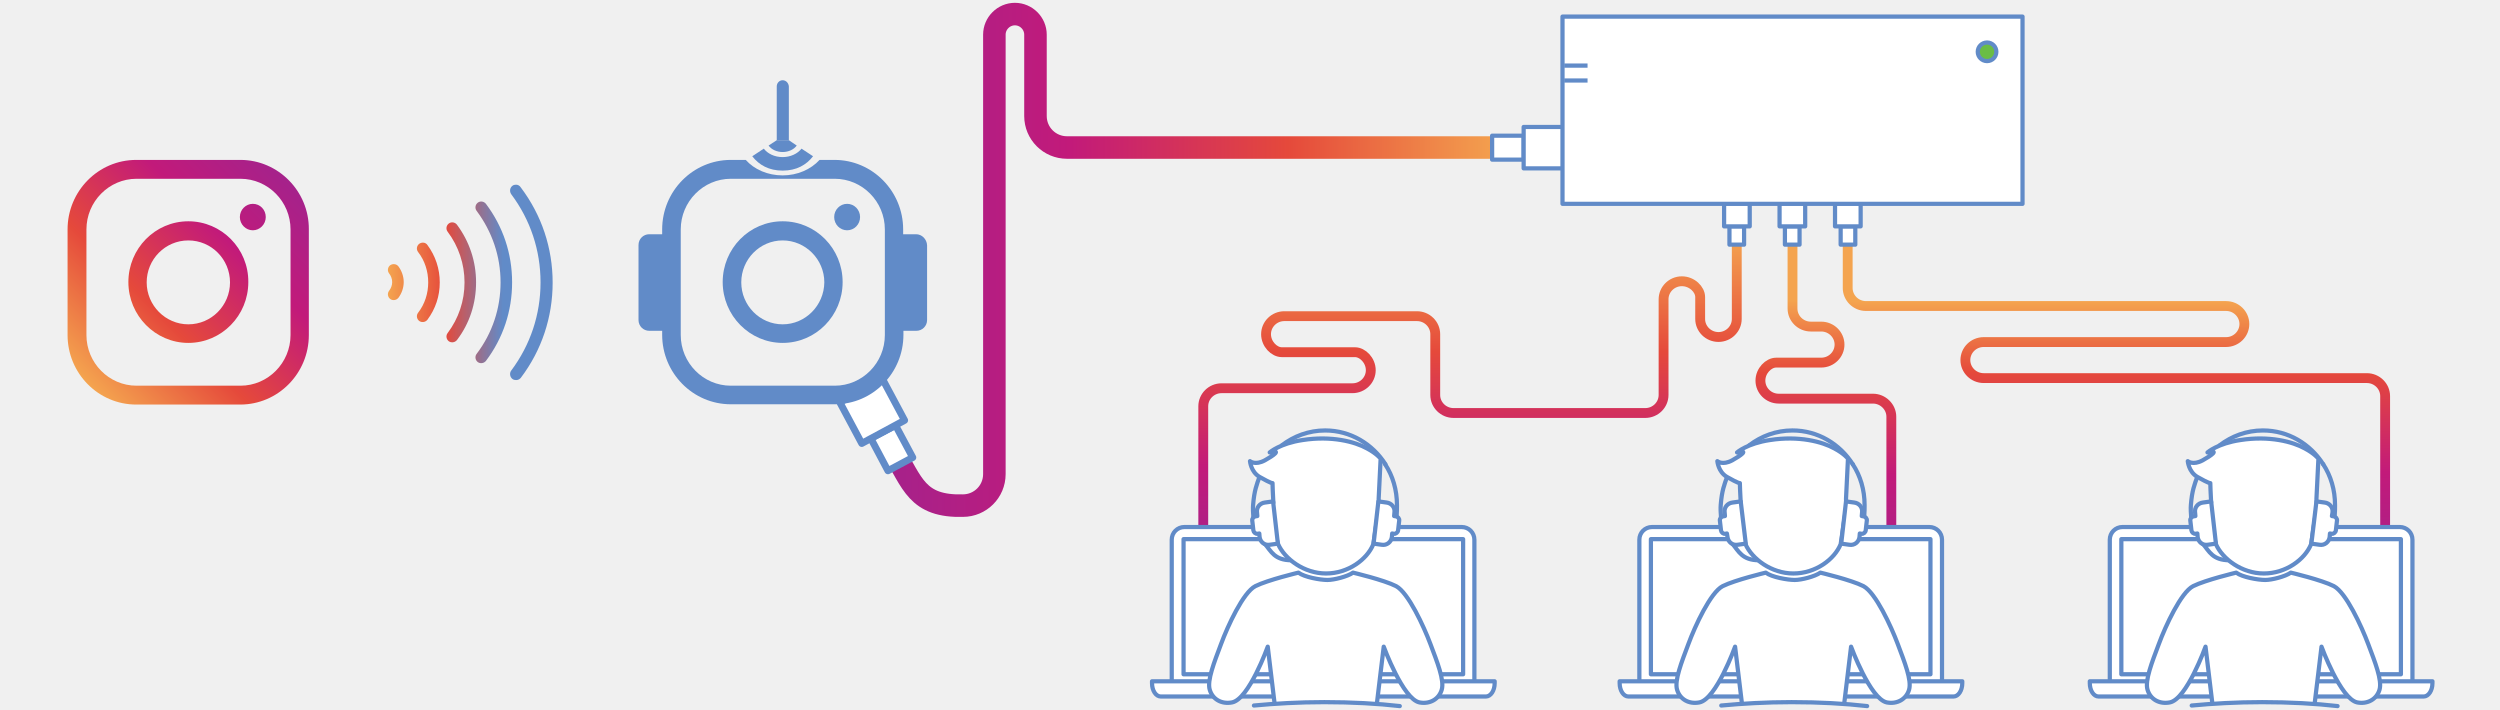
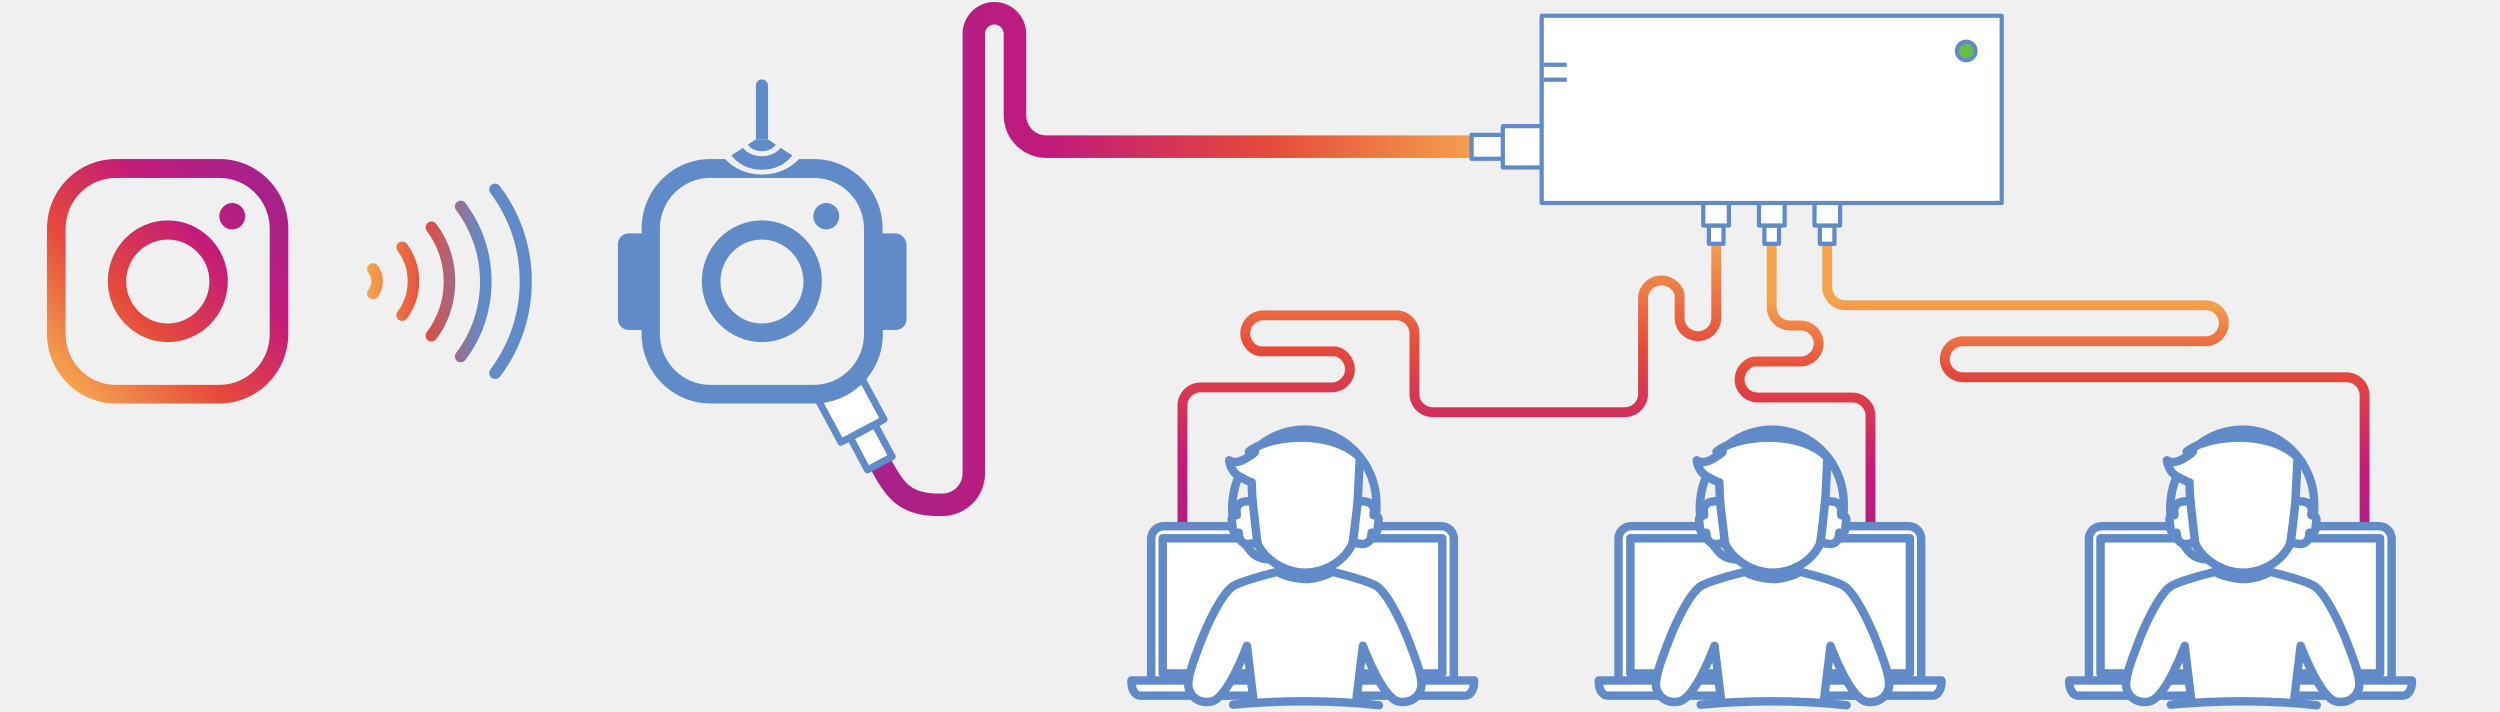
- <svg xmlns="http://www.w3.org/2000/svg" version="1.1" id="Layer_1" x="0px" y="0px" viewBox="0 0 888 251.9" style="enable-background:new 0 0 888 251.9;" xml:space="preserve">
+ <svg xmlns="http://www.w3.org/2000/svg" version="1.1" id="Layer_1" x="0px" y="0px" viewBox="0 0 888 252.7" style="enable-background:new 0 0 888 252.7;" xml:space="preserve">
  <style type="text/css">
	.st0{fill:none;stroke:url(#XMLID_117_);stroke-width:8;stroke-miterlimit:10;}
	.st1{fill:none;stroke:url(#XMLID_118_);stroke-width:3.5;stroke-miterlimit:10;}
	.st2{fill:none;stroke:url(#XMLID_119_);stroke-width:3.5;stroke-miterlimit:10;}
	.st3{fill:#FFFFFF;stroke:#618BC8;stroke-width:2.498;stroke-linecap:round;stroke-linejoin:round;stroke-miterlimit:10;}
	.st4{fill:#FFFFFF;stroke:#618BC8;stroke-width:1.5;stroke-linecap:round;stroke-linejoin:round;stroke-miterlimit:10;}
	.st5{fill:none;stroke:url(#XMLID_120_);stroke-width:3.5;stroke-miterlimit:10;}
	.st6{fill:url(#XMLID_121_);}
	.st7{fill:none;}
	.st8{fill:#618BC8;}
- 	.st9{fill:none;stroke:#618BC8;stroke-width:1.5;stroke-linecap:round;stroke-linejoin:round;stroke-miterlimit:10;}
- 	.st10{fill:url(#XMLID_122_);}
- 	.st11{fill:#6ABD45;stroke:#618BC8;stroke-width:1.5;stroke-linecap:round;stroke-linejoin:round;stroke-miterlimit:10;}
- 	.st12{fill:none;stroke:#618BC8;stroke-width:1.5;stroke-linejoin:round;stroke-miterlimit:10;}
+ 	.st9{fill:#FFFFFF;stroke:#618BC8;stroke-width:3;stroke-linecap:round;stroke-linejoin:round;stroke-miterlimit:10;}
+ 	.st10{fill:none;stroke:#618BC8;stroke-width:3;stroke-linecap:round;stroke-linejoin:round;stroke-miterlimit:10;}
+ 	.st11{fill:url(#XMLID_122_);}
+ 	.st12{fill:#6ABD45;stroke:#618BC8;stroke-width:1.5;stroke-linecap:round;stroke-linejoin:round;stroke-miterlimit:10;}
+ 	.st13{fill:none;stroke:#618BC8;stroke-width:1.5;stroke-linejoin:round;stroke-miterlimit:10;}
</style>
-   <linearGradient id="XMLID_117_" gradientUnits="userSpaceOnUse" x1="534.63" y1="92.29" x2="313.724" y2="92.29">
+   <linearGradient id="XMLID_117_" gradientUnits="userSpaceOnUse" x1="527.27" y1="91.98" x2="306.365" y2="91.98">
    <stop offset="0" style="stop-color:#F4A44F" />
    <stop offset="0.35" style="stop-color:#E5493B" />
    <stop offset="0.699" style="stop-color:#C21A7A" />
    <stop offset="1" style="stop-color:#A5228B" />
  </linearGradient>
-   <path id="XMLID_102_" class="st0" d="M534.6,52.4H386h-7c-6.2,0-11.2-5-11.2-11.2l0,0v-2.6V12.3c0-4-3.3-7.3-7.3-7.3l0,0l0,0  c-4,0-7.3,3.3-7.3,7.3V153v11v4.4c0,6.2-5,11.2-11.2,11.2l0,0h0.3c-16.8,0.5-18.1-8.2-25.2-19.6" />
-   <linearGradient id="XMLID_118_" gradientUnits="userSpaceOnUse" x1="522.285" y1="84.541" x2="522.285" y2="200.206">
+   <path id="XMLID_102_" class="st0" d="M527.3,52.1H378.7h-7c-6.2,0-11.2-5-11.2-11.2l0,0v-2.6V12c0-4-3.3-7.3-7.3-7.3l0,0l0,0  c-4,0-7.3,3.3-7.3,7.3v140.7v11v4.4c0,6.2-5,11.2-11.2,11.2l0,0h0.3c-16.8,0.5-18.1-8.2-25.2-19.6" />
+   <linearGradient id="XMLID_118_" gradientUnits="userSpaceOnUse" x1="514.926" y1="84.23" x2="514.926" y2="199.895">
    <stop offset="0" style="stop-color:#F4A44F" />
    <stop offset="0.35" style="stop-color:#E5493B" />
    <stop offset="0.699" style="stop-color:#C21A7A" />
    <stop offset="1" style="stop-color:#A5228B" />
  </linearGradient>
-   <path id="XMLID_101_" class="st1" d="M616.9,84.5v19.1v9.7c0,3.5-2.9,6.4-6.5,6.4l0,0c-3.6,0-6.5-2.9-6.5-6.4v-7.8  c0-2.7-2.9-5.6-6.5-5.6l0,0c-3.6,0-6.5,2.9-6.5,6.4v34c0,3.5-2.9,6.4-6.5,6.4l0,0h-2.8h-58.4H520h-3.7c-3.6,0-6.5-2.9-6.5-6.4l0,0  v-6.6v-15c0-3.5-2.9-6.4-6.5-6.4l0,0h-4.9h-42.2c-3.6,0-6.5,2.9-6.5,6.4l0,0c0,3.5,2.9,6.4,5.6,6.4h20.9h2.4h2.7  c2.7,0,5.6,2.9,5.6,6.4l0,0c0,3.5-2.9,6.4-6.5,6.4h-41.5h-5l0,0c-3.6,0-6.5,2.9-6.5,6.4v55.7" />
-   <linearGradient id="XMLID_119_" gradientUnits="userSpaceOnUse" x1="751.814" y1="83.68" x2="751.814" y2="203.82">
+   <path id="XMLID_101_" class="st1" d="M609.6,84.2v19.1v9.7c0,3.5-2.9,6.4-6.5,6.4l0,0c-3.6,0-6.5-2.9-6.5-6.4v-7.8  c0-2.7-2.9-5.6-6.5-5.6l0,0c-3.6,0-6.5,2.9-6.5,6.4v34c0,3.5-2.9,6.4-6.5,6.4l0,0h-2.8H516h-3.4h-3.7c-3.6,0-6.5-2.9-6.5-6.4l0,0  v-6.6v-15c0-3.5-2.9-6.4-6.5-6.4l0,0h-4.9h-42.2c-3.6,0-6.5,2.9-6.5,6.4l0,0c0,3.5,2.9,6.4,5.6,6.4h20.9h2.4h2.7  c2.7,0,5.6,2.9,5.6,6.4l0,0c0,3.5-2.9,6.4-6.5,6.4h-41.5h-5l0,0c-3.6,0-6.5,2.9-6.5,6.4v55.7" />
+   <linearGradient id="XMLID_119_" gradientUnits="userSpaceOnUse" x1="744.455" y1="83.37" x2="744.455" y2="203.509">
    <stop offset="0.194" style="stop-color:#F4A44F" />
    <stop offset="0.404" style="stop-color:#E5493B" />
    <stop offset="0.699" style="stop-color:#C21A7A" />
    <stop offset="1" style="stop-color:#A5228B" />
  </linearGradient>
-   <path id="XMLID_100_" class="st2" d="M847.2,203.8v-63.1l0,0c0-3.5-2.9-6.4-6.5-6.4H704.6c-3.6,0-6.5-2.9-6.5-6.4l0,0  c0-3.5,2.9-6.4,6.5-6.4h86.1c3.6,0,6.5-2.9,6.5-6.4l0,0c0-3.5-2.9-6.4-6.5-6.4H662.8c-3.6,0-6.5-2.9-6.5-6.4l0,0V83.7" />
+   <path id="XMLID_100_" class="st2" d="M839.9,203.5v-63.1l0,0c0-3.5-2.9-6.4-6.5-6.4H697.3c-3.6,0-6.5-2.9-6.5-6.4l0,0  c0-3.5,2.9-6.4,6.5-6.4h86.1c3.6,0,6.5-2.9,6.5-6.4l0,0c0-3.5-2.9-6.4-6.5-6.4H655.5c-3.6,0-6.5-2.9-6.5-6.4l0,0V83.4" />
  <g id="XMLID_97_">
-     <polygon id="XMLID_99_" class="st3" points="309.3,155.7 315.4,167.2 324.2,162.5 318.1,151.1  " />
-     <polygon id="XMLID_98_" class="st3" points="298.3,142.9 306.1,157.5 321.3,149.3 313.5,134.7  " />
+     <polygon id="XMLID_99_" class="st3" points="302,155.4 308.1,166.9 316.9,162.2 310.7,150.7  " />
+     <polygon id="XMLID_98_" class="st3" points="290.9,142.6 298.7,157.1 314,149 306.1,134.4  " />
  </g>
  <g id="XMLID_94_">
-     <rect id="XMLID_96_" x="530" y="48.2" class="st4" width="11.2" height="8.5" />
-     <rect id="XMLID_95_" x="541.2" y="45.1" class="st4" width="14.2" height="14.7" />
+     <rect id="XMLID_96_" x="522.7" y="47.9" class="st4" width="11.2" height="8.5" />
+     <rect id="XMLID_95_" x="533.8" y="44.8" class="st4" width="14.2" height="14.7" />
  </g>
-   <linearGradient id="XMLID_120_" gradientUnits="userSpaceOnUse" x1="648.432" y1="82.951" x2="648.432" y2="205.407">
+   <linearGradient id="XMLID_120_" gradientUnits="userSpaceOnUse" x1="641.072" y1="82.64" x2="641.072" y2="205.096">
    <stop offset="0.194" style="stop-color:#F4A44F" />
    <stop offset="0.404" style="stop-color:#E5493B" />
    <stop offset="0.699" style="stop-color:#C21A7A" />
    <stop offset="1" style="stop-color:#A5228B" />
  </linearGradient>
-   <path id="XMLID_93_" class="st5" d="M636.7,83v24.3v2.3l0,0c0,3.5,2.9,6.4,6.5,6.4h3.7c3.6,0,6.5,2.9,6.5,6.4l0,0  c0,3.5-2.9,6.4-6.5,6.4h-2.7h-3.2h-10.1c-2.7,0-5.6,2.9-5.6,6.4l0,0c0,3.5,2.9,6.4,6.5,6.4h33.5c3.5,0,6.5,2.9,6.5,6.4l0,0v4.1v13.6  v39.5" />
-   <linearGradient id="XMLID_121_" gradientUnits="userSpaceOnUse" x1="3460.474" y1="136.197" x2="3532.362" y2="64.309" gradientTransform="matrix(1 0 0 1 -3429.488 0)">
+   <path id="XMLID_93_" class="st5" d="M629.3,82.6v24.3v2.3l0,0c0,3.5,2.9,6.4,6.5,6.4h3.7c3.6,0,6.5,2.9,6.5,6.4l0,0  c0,3.5-2.9,6.4-6.5,6.4h-2.7h-3.2h-10.1c-2.7,0-5.6,2.9-5.6,6.4l0,0c0,3.5,2.9,6.4,6.5,6.4h33.5c3.5,0,6.5,2.9,6.5,6.4l0,0v4.1v13.6  v39.5" />
+   <linearGradient id="XMLID_121_" gradientUnits="userSpaceOnUse" x1="3453.114" y1="135.886" x2="3525.002" y2="63.998" gradientTransform="matrix(1 0 0 1 -3429.488 0)">
    <stop offset="0" style="stop-color:#F4A44F" />
    <stop offset="0.35" style="stop-color:#E5493B" />
    <stop offset="0.699" style="stop-color:#C21A7A" />
    <stop offset="1" style="stop-color:#A5228B" />
  </linearGradient>
-   <path id="XMLID_84_" class="st6" d="M66.9,78.6c-11.8,0-21.3,9.7-21.3,21.6c0,11.9,9.6,21.6,21.3,21.6c11.8,0,21.3-9.7,21.3-21.6  C88.3,88.3,78.7,78.6,66.9,78.6z M66.9,115.2c-8.1,0-14.8-6.7-14.8-14.9c0-8.2,6.6-14.9,14.8-14.9s14.8,6.7,14.8,14.9  C81.7,108.5,75.1,115.2,66.9,115.2z M89.8,72.4c-2.5,0-4.6,2.1-4.6,4.7c0,2.6,2.1,4.7,4.6,4.7c2.5,0,4.6-2.1,4.6-4.7  C94.4,74.5,92.4,72.4,89.8,72.4z M85.4,56.8h-3.5l0,0H50.1l0,0h-1.7c-13.5,0-24.4,11.1-24.4,24.7V119c0,13.6,10.9,24.7,24.4,24.7  h36.9c13.5,0,24.4-11.1,24.4-24.7V81.5C109.8,67.9,98.8,56.8,85.4,56.8z M68.2,62.3c-0.4,0-0.8,0-1.3,0c-0.4,0-0.8,0-1.3,0H68.2z   M103.2,119c0,9.9-8,18-17.8,18H48.5c-9.8,0-17.8-8.1-17.8-18V81.5c0-9.9,8-18,17.8-18h36.9c9.8,0,17.8,8.1,17.8,18V119z" />
+   <path id="XMLID_84_" class="st6" d="M59.6,78.3c-11.8,0-21.3,9.7-21.3,21.6c0,11.9,9.6,21.6,21.3,21.6c11.8,0,21.3-9.7,21.3-21.6  C80.9,88,71.3,78.3,59.6,78.3z M59.6,114.9c-8.1,0-14.8-6.7-14.8-14.9c0-8.2,6.6-14.9,14.8-14.9c8.1,0,14.8,6.7,14.8,14.9  C74.3,108.2,67.7,114.9,59.6,114.9z M82.5,72.1c-2.5,0-4.6,2.1-4.6,4.7c0,2.6,2.1,4.7,4.6,4.7c2.5,0,4.6-2.1,4.6-4.7  C87.1,74.2,85,72.1,82.5,72.1z M78,56.5h-3.5l0,0H42.8l0,0h-1.7c-13.5,0-24.4,11.1-24.4,24.7v37.4c0,13.6,10.9,24.7,24.4,24.7H78  c13.5,0,24.4-11.1,24.4-24.7V81.2C102.4,67.6,91.5,56.5,78,56.5z M60.8,62c-0.4,0-0.8,0-1.3,0c-0.4,0-0.8,0-1.3,0H60.8z M95.8,118.7  c0,9.9-8,18-17.8,18H41.1c-9.8,0-17.8-8.1-17.8-18V81.2c0-9.9,8-18,17.8-18H78c9.8,0,17.8,8.1,17.8,18V118.7z" />
  <g id="XMLID_74_">
    <g id="XMLID_81_">
-       <rect id="XMLID_83_" x="614.3" y="80.4" class="st4" width="5.2" height="6.5" />
-       <rect id="XMLID_82_" x="612.4" y="72.3" class="st4" width="9.1" height="8.1" />
+       <rect id="XMLID_83_" x="607" y="80.1" class="st4" width="5.2" height="6.5" />
+       <rect id="XMLID_82_" x="605" y="72" class="st4" width="9.1" height="8.1" />
    </g>
    <g id="XMLID_78_">
-       <rect id="XMLID_80_" x="634" y="80.4" class="st4" width="5.2" height="6.5" />
-       <rect id="XMLID_79_" x="632.1" y="72.3" class="st4" width="9.1" height="8.1" />
+       <rect id="XMLID_80_" x="626.7" y="80.1" class="st4" width="5.2" height="6.5" />
+       <rect id="XMLID_79_" x="624.8" y="72" class="st4" width="9.1" height="8.1" />
    </g>
    <g id="XMLID_75_">
-       <rect id="XMLID_77_" x="653.8" y="80.4" class="st4" width="5.2" height="6.5" />
-       <rect id="XMLID_76_" x="651.8" y="72.3" class="st4" width="9.1" height="8.1" />
+       <rect id="XMLID_77_" x="646.4" y="80.1" class="st4" width="5.2" height="6.5" />
+       <rect id="XMLID_76_" x="644.5" y="72" class="st4" width="9.1" height="8.1" />
    </g>
  </g>
  <g id="XMLID_58_">
-     <path id="XMLID_70_" class="st7" d="M296.5,63.5h-36.9c-9.8,0-17.8,8.1-17.8,18V119c0,9.9,8,18,17.8,18h36.9   c9.8,0,17.8-8.1,17.8-18V81.5C314.3,71.6,306.3,63.5,296.5,63.5z M278,121.9c-11.8,0-21.3-9.7-21.3-21.6c0-11.9,9.6-21.6,21.3-21.6   c11.8,0,21.3,9.7,21.3,21.6C299.3,112.2,289.8,121.9,278,121.9z M300.9,81.7c-2.5,0-4.6-2.1-4.6-4.7c0-2.6,2.1-4.7,4.6-4.7   c2.5,0,4.6,2.1,4.6,4.7C305.5,79.7,303.4,81.7,300.9,81.7z" />
-     <path id="XMLID_69_" class="st7" d="M278,85.3c-8.1,0-14.7,6.7-14.7,14.9c0,8.2,6.6,14.9,14.7,14.9c8.1,0,14.8-6.7,14.8-14.9   C292.7,92,286.1,85.3,278,85.3z" />
-     <path id="XMLID_68_" class="st8" d="M278,60.6c4.9,0,8.4-2,10.8-5.1l-4.1-2.7c-1.4,1.8-3.9,3-6.7,3c-2.9,0-5.3-1.2-6.7-3l-4.1,2.7   C269.6,58.6,273.1,60.6,278,60.6z" />
-     <path id="XMLID_67_" class="st8" d="M273,51.7c1,1.4,2.9,2.3,5,2.3c2.1,0,4-0.9,5-2.3l-2.8-1.9h-4.3L273,51.7z" />
-     <path id="XMLID_64_" class="st8" d="M325.4,83.2h-4.6v-1.7c0-13.6-10.9-24.7-24.4-24.7h-5.3c-3.1,3.4-7.9,5.5-13.1,5.5   c-5.3,0-10.1-2.1-13.1-5.5h-5.3c-13.5,0-24.4,11.1-24.4,24.7v1.7h-4.6c-2.1,0-3.8,1.7-3.8,3.8v26.7c0,2.1,1.7,3.8,3.8,3.8h4.6v1.4   c0,13.6,10.9,24.7,24.4,24.7h36.9c13.5,0,24.4-11.1,24.4-24.7v-1.4h4.6c2.1,0,3.8-1.7,3.8-3.8V87.1C329.2,85,327.5,83.2,325.4,83.2   z M314.3,119c0,9.9-8,18-17.8,18h-36.9c-9.8,0-17.8-8.1-17.8-18V81.5c0-9.9,8-18,17.8-18h36.9c9.8,0,17.8,8.1,17.8,18V119z" />
-     <ellipse id="XMLID_63_" class="st8" cx="300.9" cy="77.1" rx="4.6" ry="4.7" />
-     <path id="XMLID_60_" class="st8" d="M278,78.6c-11.8,0-21.3,9.7-21.3,21.6c0,11.9,9.6,21.6,21.3,21.6c11.8,0,21.3-9.7,21.3-21.6   C299.3,88.3,289.8,78.6,278,78.6z M278,115.2c-8.1,0-14.7-6.7-14.7-14.9c0-8.2,6.6-14.9,14.7-14.9c8.1,0,14.8,6.7,14.8,14.9   C292.7,108.5,286.1,115.2,278,115.2z" />
-     <path id="XMLID_59_" class="st8" d="M278,28.5c-1.2,0-2.1,1-2.1,2.2v19.1h4.3V30.7C280.1,29.5,279.2,28.5,278,28.5z" />
+     <path id="XMLID_70_" class="st7" d="M289.1,63.2h-36.9c-9.8,0-17.8,8.1-17.8,18v37.4c0,9.9,8,18,17.8,18h36.9   c9.8,0,17.8-8.1,17.8-18V81.2C306.9,71.3,298.9,63.2,289.1,63.2z M270.6,121.6c-11.8,0-21.3-9.7-21.3-21.6   c0-11.9,9.6-21.6,21.3-21.6c11.8,0,21.3,9.7,21.3,21.6C292,111.9,282.4,121.6,270.6,121.6z M293.5,81.4c-2.5,0-4.6-2.1-4.6-4.7   c0-2.6,2.1-4.7,4.6-4.7c2.5,0,4.6,2.1,4.6,4.7C298.1,79.3,296.1,81.4,293.5,81.4z" />
+     <path id="XMLID_69_" class="st7" d="M270.6,85c-8.1,0-14.7,6.7-14.7,14.9c0,8.2,6.6,14.9,14.7,14.9c8.1,0,14.8-6.7,14.8-14.9   C285.4,91.7,278.8,85,270.6,85z" />
+     <path id="XMLID_68_" class="st8" d="M270.6,60.3c4.9,0,8.4-2,10.8-5.1l-4.1-2.7c-1.4,1.8-3.9,3-6.7,3c-2.9,0-5.3-1.2-6.7-3   l-4.1,2.7C262.2,58.3,265.8,60.3,270.6,60.3z" />
+     <path id="XMLID_67_" class="st8" d="M265.6,51.4c1,1.4,2.9,2.3,5,2.3c2.1,0,4-0.9,5-2.3l-2.8-1.9h-4.3L265.6,51.4z" />
+     <path id="XMLID_64_" class="st8" d="M318.1,82.9h-4.6v-1.7c0-13.6-10.9-24.7-24.4-24.7h-5.3c-3.1,3.4-7.9,5.5-13.1,5.5   c-5.3,0-10.1-2.1-13.1-5.5h-5.3c-13.5,0-24.4,11.1-24.4,24.7v1.7h-4.6c-2.1,0-3.8,1.7-3.8,3.8v26.7c0,2.1,1.7,3.8,3.8,3.8h4.6v1.4   c0,13.6,10.9,24.7,24.4,24.7h36.9c13.5,0,24.4-11.1,24.4-24.7v-1.4h4.6c2.1,0,3.8-1.7,3.8-3.8V86.7   C321.8,84.7,320.1,82.9,318.1,82.9z M306.9,118.7c0,9.9-8,18-17.8,18h-36.9c-9.8,0-17.8-8.1-17.8-18V81.2c0-9.9,8-18,17.8-18h36.9   c9.8,0,17.8,8.1,17.8,18V118.7z" />
+     <ellipse id="XMLID_63_" class="st8" cx="293.5" cy="76.8" rx="4.6" ry="4.7" />
+     <path id="XMLID_60_" class="st8" d="M270.6,78.3c-11.8,0-21.3,9.7-21.3,21.6c0,11.9,9.6,21.6,21.3,21.6c11.8,0,21.3-9.7,21.3-21.6   C292,88,282.4,78.3,270.6,78.3z M270.6,114.9c-8.1,0-14.7-6.7-14.7-14.9c0-8.2,6.6-14.9,14.7-14.9c8.1,0,14.8,6.7,14.8,14.9   C285.4,108.2,278.8,114.9,270.6,114.9z" />
+     <path id="XMLID_59_" class="st8" d="M270.6,28.2c-1.2,0-2.1,1-2.1,2.2v19.1h4.3V30.4C272.8,29.2,271.8,28.2,270.6,28.2z" />
  </g>
  <g id="XMLID_12_">
    <g id="XMLID_43_">
      <g id="XMLID_54_">
-         <path id="XMLID_57_" class="st4" d="M523.7,245v-53.3c0-2.5-2-4.5-4.5-4.5h-98.5c-2.5,0-4.5,2-4.5,4.5V245H523.7z" />
-         <path id="XMLID_56_" class="st4" d="M409.2,242c0,0.2,0,0.5,0,0.7c0,2.6,1.4,4.7,3.1,4.7h115.5c1.7,0,3.1-2.1,3.1-4.7     c0-0.3,0-0.5,0-0.7H409.2z" />
-         <rect id="XMLID_55_" x="420.4" y="191.5" class="st4" width="99.3" height="48" />
+         <path id="XMLID_57_" class="st9" d="M516.4,244.7v-53.3c0-2.5-2-4.5-4.5-4.5h-98.5c-2.5,0-4.5,2-4.5,4.5v53.3H516.4z" />
+         <path id="XMLID_56_" class="st9" d="M401.9,241.7c0,0.2,0,0.5,0,0.7c0,2.6,1.4,4.7,3.1,4.7h115.5c1.7,0,3.1-2.1,3.1-4.7     c0-0.3,0-0.5,0-0.7H401.9z" />
+         <rect id="XMLID_55_" x="413" y="191.2" class="st9" width="99.3" height="48" />
      </g>
-       <path id="XMLID_53_" class="st9" d="M447.4,169.3c-1,2.8-1.9,4.9-2.3,10.1c-0.1,0.9,0,3.4,0.1,4.3" />
-       <path id="XMLID_52_" class="st9" d="M492.1,164.9c-4.6-7.2-12.4-12-21.4-12c-5.8,0-11.1,2-15.4,5.3" />
-       <path id="XMLID_51_" class="st9" d="M496.1,182.9c0.1-0.9,0.1-2.6,0.1-3.5c0-5.4-1.5-10.4-4.2-14.5" />
-       <path id="XMLID_50_" class="st9" d="M458.7,199c-6,0-7.2-3.2-9.4-5.8" />
-       <path id="XMLID_49_" class="st4" d="M489.7,177.2l0.7-14.3c0,0-1.4-1.8-4.8-3.6c-4.3-2.4-12.6-4.6-22.9-3    c-8.1,1.2-11.7,4.4-11.7,4.4c4.5-1.1,1.2,1.2-1.7,2.8c-3.5,1.9-5.3,0.3-5.3,0.3s0.3,3.8,3.4,5.6c4.4,2.5,4.6,2.2,4.6,2.2    c0,0.1,0.1,3.9,0.3,7l-1.7,2.8l3.4,11.9c2.3,5.2,9.2,10.4,17,10.4c7.9,0,14.6-5,16.8-10.4l2-13.4L489.7,177.2z" />
+       <path id="XMLID_53_" class="st10" d="M440,169c-1,2.8-1.9,4.9-2.3,10.1c-0.1,0.9,0,3.4,0.1,4.3" />
+       <path id="XMLID_52_" class="st10" d="M484.7,164.6c-4.6-7.2-12.4-12-21.4-12c-5.8,0-11.1,2-15.4,5.3" />
+       <path id="XMLID_51_" class="st10" d="M488.8,182.6c0.1-0.9,0.1-2.6,0.1-3.5c0-5.4-1.5-10.4-4.2-14.5" />
+       <path id="XMLID_50_" class="st10" d="M451.4,198.7c-6,0-7.2-3.2-9.4-5.8" />
+       <path id="XMLID_49_" class="st9" d="M482.3,176.9l0.7-14.3c0,0-1.4-1.8-4.8-3.6c-4.3-2.4-12.6-4.6-22.9-3    c-8.1,1.2-11.7,4.4-11.7,4.4c4.5-1.1,1.2,1.2-1.7,2.8c-3.5,1.9-5.3,0.3-5.3,0.3s0.3,3.8,3.4,5.6c4.4,2.5,4.6,2.2,4.6,2.2    c0,0.1,0.1,3.9,0.3,7l-1.7,2.8l3.4,11.9c2.3,5.2,9.2,10.4,17,10.4c7.9,0,14.6-5,16.8-10.4l2-13.4L482.3,176.9z" />
      <g id="XMLID_46_">
-         <path id="XMLID_48_" class="st4" d="M489.6,178.1l2.9,0.4c1.8,0.2,3.1,1.8,2.8,3.6l-0.1,1.2l0.6,0.1c0.7,0.1,1.3,0.8,1.2,1.5     l-0.4,3.5c-0.1,0.7-0.8,1.3-1.5,1.2l-0.6-0.1l-0.1,1.2c-0.2,1.8-1.8,3.1-3.6,2.8l-2.9-0.4L489.6,178.1z" />
-         <path id="XMLID_47_" class="st4" d="M452.2,178.1l-2.9,0.4c-1.8,0.2-3.1,1.8-2.8,3.6l0.1,1.2l-0.6,0.1c-0.7,0.1-1.3,0.8-1.2,1.5     l0.4,3.5c0.1,0.7,0.8,1.3,1.5,1.2l0.6-0.1l0.1,1.2c0.2,1.8,1.8,3.1,3.6,2.8l2.9-0.4L452.2,178.1z" />
+         <path id="XMLID_48_" class="st9" d="M482.3,177.8l2.9,0.4c1.8,0.2,3.1,1.8,2.8,3.6l-0.1,1.2l0.6,0.1c0.7,0.1,1.3,0.8,1.2,1.5     l-0.4,3.5c-0.1,0.7-0.8,1.3-1.5,1.2l-0.6-0.1l-0.1,1.2c-0.2,1.8-1.8,3.1-3.6,2.8l-2.9-0.4L482.3,177.8z" />
+         <path id="XMLID_47_" class="st9" d="M444.9,177.8l-2.9,0.4c-1.8,0.2-3.1,1.8-2.8,3.6l0.1,1.2l-0.6,0.1c-0.7,0.1-1.3,0.8-1.2,1.5     l0.4,3.5c0.1,0.7,0.8,1.3,1.5,1.2l0.6-0.1l0.1,1.2c0.2,1.8,1.8,3.1,3.6,2.8l2.9-0.4L444.9,177.8z" />
      </g>
-       <path id="XMLID_45_" class="st4" d="M489.1,249.6l2.4-19.9c0,0,6.8,18.6,12.7,19.8c3.6,0.7,6.9-1.1,7.9-4.5c1-3.4-1.6-9.8-4-16.2    c-2.4-6.4-7.9-18.3-12.2-20.6c-4.3-2.2-15.3-4.8-15.3-4.8c-2,1.4-6.7,2.6-9.1,2.6c-2.6,0-8.2-1-10.3-2.6c0,0-10.9,2.6-15.3,4.8    c-4.3,2.2-9.8,14.1-12.2,20.6c-2.4,6.4-5,12.9-4,16.2c1,3.4,4.2,5.2,7.9,4.5c6-1.1,12.7-19.8,12.7-19.8l2.4,19.9" />
-       <path id="XMLID_44_" class="st9" d="M445.4,250.6c7.4-0.7,15.9-1.2,25-1.2c9.8,0,18.9,0.5,26.8,1.4" />
+       <path id="XMLID_45_" class="st9" d="M481.7,249.3l2.4-19.9c0,0,6.8,18.6,12.7,19.8c3.6,0.7,6.9-1.1,7.9-4.5c1-3.4-1.6-9.8-4-16.2    c-2.4-6.4-7.9-18.3-12.2-20.6c-4.3-2.2-15.3-4.8-15.3-4.8c-2,1.4-6.7,2.6-9.1,2.6c-2.6,0-8.2-1-10.3-2.6c0,0-10.9,2.6-15.3,4.8    c-4.3,2.2-9.8,14.1-12.2,20.6c-2.4,6.4-5,12.9-4,16.2c1,3.4,4.2,5.2,7.9,4.5c6-1.1,12.7-19.8,12.7-19.8l2.4,19.9" />
+       <path id="XMLID_44_" class="st10" d="M438,250.3c7.4-0.7,15.9-1.2,25-1.2c9.8,0,18.9,0.5,26.8,1.4" />
    </g>
    <g id="XMLID_28_">
      <g id="XMLID_39_">
-         <path id="XMLID_42_" class="st4" d="M689.8,245v-53.3c0-2.5-2-4.5-4.5-4.5h-98.5c-2.5,0-4.5,2-4.5,4.5V245H689.8z" />
-         <path id="XMLID_41_" class="st4" d="M575.3,242c0,0.2,0,0.5,0,0.7c0,2.6,1.4,4.7,3.1,4.7h115.5c1.7,0,3.1-2.1,3.1-4.7     c0-0.3,0-0.5,0-0.7H575.3z" />
-         <rect id="XMLID_40_" x="586.4" y="191.5" class="st4" width="99.3" height="48" />
+         <path id="XMLID_42_" class="st9" d="M682.4,244.7v-53.3c0-2.5-2-4.5-4.5-4.5h-98.5c-2.5,0-4.5,2-4.5,4.5v53.3H682.4z" />
+         <path id="XMLID_41_" class="st9" d="M567.9,241.7c0,0.2,0,0.5,0,0.7c0,2.6,1.4,4.7,3.1,4.7h115.5c1.7,0,3.1-2.1,3.1-4.7     c0-0.3,0-0.5,0-0.7H567.9z" />
+         <rect id="XMLID_40_" x="579.1" y="191.2" class="st9" width="99.3" height="48" />
      </g>
-       <path id="XMLID_38_" class="st9" d="M613.5,169.3c-1,2.8-1.9,4.9-2.3,10.1c-0.1,0.9,0,3.4,0.1,4.3" />
-       <path id="XMLID_37_" class="st9" d="M658.1,164.9c-4.6-7.2-12.4-12-21.4-12c-5.8,0-11.1,2-15.4,5.3" />
-       <path id="XMLID_36_" class="st9" d="M662.2,182.9c0.1-0.9,0.1-2.6,0.1-3.5c0-5.4-1.5-10.4-4.2-14.5" />
-       <path id="XMLID_35_" class="st9" d="M624.8,199c-6,0-7.2-3.2-9.4-5.8" />
-       <path id="XMLID_34_" class="st4" d="M655.7,177.2l0.7-14.3c0,0-1.4-1.8-4.8-3.6c-4.3-2.4-12.6-4.6-22.9-3    c-8.1,1.2-11.7,4.4-11.7,4.4c4.5-1.1,1.2,1.2-1.7,2.8c-3.5,1.9-5.3,0.3-5.3,0.3s0.3,3.8,3.4,5.6c4.4,2.5,4.6,2.2,4.6,2.2    c0,0.1,0.1,3.9,0.3,7l-1.7,2.8l3.4,11.9c2.3,5.2,9.2,10.4,17,10.4c7.9,0,14.6-5,16.8-10.4l2-13.4L655.7,177.2z" />
+       <path id="XMLID_38_" class="st10" d="M606.1,169c-1,2.8-1.9,4.9-2.3,10.1c-0.1,0.9,0,3.4,0.1,4.3" />
+       <path id="XMLID_37_" class="st10" d="M650.8,164.6c-4.6-7.2-12.4-12-21.4-12c-5.8,0-11.1,2-15.4,5.3" />
+       <path id="XMLID_36_" class="st10" d="M654.8,182.6c0.1-0.9,0.1-2.6,0.1-3.5c0-5.4-1.5-10.4-4.2-14.5" />
+       <path id="XMLID_35_" class="st10" d="M617.4,198.7c-6,0-7.2-3.2-9.4-5.8" />
+       <path id="XMLID_34_" class="st9" d="M648.4,176.9l0.7-14.3c0,0-1.4-1.8-4.8-3.6c-4.3-2.4-12.6-4.6-22.9-3    c-8.1,1.2-11.7,4.4-11.7,4.4c4.5-1.1,1.2,1.2-1.7,2.8c-3.5,1.9-5.3,0.3-5.3,0.3s0.3,3.8,3.4,5.6c4.4,2.5,4.6,2.2,4.6,2.2    c0,0.1,0.1,3.9,0.3,7l-1.7,2.8l3.4,11.9c2.3,5.2,9.2,10.4,17,10.4c7.9,0,14.6-5,16.8-10.4l2-13.4L648.4,176.9z" />
      <g id="XMLID_31_">
-         <path id="XMLID_33_" class="st4" d="M655.7,178.1l2.9,0.4c1.8,0.2,3.1,1.8,2.8,3.6l-0.1,1.2l0.6,0.1c0.7,0.1,1.3,0.8,1.2,1.5     l-0.4,3.5c-0.1,0.7-0.8,1.3-1.5,1.2l-0.6-0.1l-0.1,1.2c-0.2,1.8-1.8,3.1-3.6,2.8l-2.9-0.4L655.7,178.1z" />
-         <path id="XMLID_32_" class="st4" d="M618.3,178.1l-2.9,0.4c-1.8,0.2-3.1,1.8-2.8,3.6l0.1,1.2l-0.6,0.1c-0.7,0.1-1.3,0.8-1.2,1.5     l0.4,3.5c0.1,0.7,0.8,1.3,1.5,1.2l0.6-0.1l0.2,1.2c0.2,1.8,1.8,3.1,3.6,2.8l2.9-0.4L618.3,178.1z" />
+         <path id="XMLID_33_" class="st9" d="M648.3,177.8l2.9,0.4c1.8,0.2,3.1,1.8,2.8,3.6L654,183l0.6,0.1c0.7,0.1,1.3,0.8,1.2,1.5     l-0.4,3.5c-0.1,0.7-0.8,1.3-1.5,1.2l-0.6-0.1l-0.1,1.2c-0.2,1.8-1.8,3.1-3.6,2.8l-2.9-0.4L648.3,177.8z" />
+         <path id="XMLID_32_" class="st9" d="M610.9,177.8l-2.9,0.4c-1.8,0.2-3.1,1.8-2.8,3.6l0.1,1.2l-0.6,0.1c-0.7,0.1-1.3,0.8-1.2,1.5     l0.4,3.5c0.1,0.7,0.8,1.3,1.5,1.2l0.6-0.1l0.2,1.2c0.2,1.8,1.8,3.1,3.6,2.8l2.9-0.4L610.9,177.8z" />
      </g>
-       <path id="XMLID_30_" class="st4" d="M655.1,249.6l2.4-19.9c0,0,6.8,18.6,12.7,19.8c3.6,0.7,6.9-1.1,7.9-4.5c1-3.4-1.6-9.8-4-16.2    c-2.4-6.4-7.9-18.3-12.2-20.6c-4.3-2.2-15.3-4.8-15.3-4.8c-2,1.4-6.7,2.6-9.1,2.6c-2.6,0-8.2-1-10.3-2.6c0,0-10.9,2.6-15.3,4.8    c-4.3,2.2-9.8,14.1-12.2,20.6c-2.4,6.4-5,12.9-4,16.2c1,3.4,4.2,5.2,7.9,4.5c6-1.1,12.7-19.8,12.7-19.8l2.4,19.9" />
-       <path id="XMLID_29_" class="st9" d="M611.4,250.6c7.4-0.7,15.9-1.2,25-1.2c9.8,0,18.9,0.5,26.8,1.4" />
+       <path id="XMLID_30_" class="st9" d="M647.8,249.3l2.4-19.9c0,0,6.8,18.6,12.7,19.8c3.6,0.7,6.9-1.1,7.9-4.5c1-3.4-1.6-9.8-4-16.2    c-2.4-6.4-7.9-18.3-12.2-20.6c-4.3-2.2-15.3-4.8-15.3-4.8c-2,1.4-6.7,2.6-9.1,2.6c-2.6,0-8.2-1-10.3-2.6c0,0-10.9,2.6-15.3,4.8    c-4.3,2.2-9.8,14.1-12.2,20.6c-2.4,6.4-5,12.9-4,16.2c1,3.4,4.2,5.2,7.9,4.5c6-1.1,12.7-19.8,12.7-19.8l2.4,19.9" />
+       <path id="XMLID_29_" class="st10" d="M604.1,250.3c7.4-0.7,15.9-1.2,25-1.2c9.8,0,18.9,0.5,26.8,1.4" />
    </g>
    <g id="XMLID_13_">
      <g id="XMLID_24_">
-         <path id="XMLID_27_" class="st4" d="M856.9,245v-53.3c0-2.5-2-4.5-4.5-4.5h-98.5c-2.5,0-4.5,2-4.5,4.5V245H856.9z" />
-         <path id="XMLID_26_" class="st4" d="M742.3,242c0,0.2,0,0.5,0,0.7c0,2.6,1.4,4.7,3.1,4.7h115.5c1.7,0,3.1-2.1,3.1-4.7     c0-0.3,0-0.5,0-0.7H742.3z" />
-         <rect id="XMLID_25_" x="753.5" y="191.5" class="st4" width="99.3" height="48" />
+         <path id="XMLID_27_" class="st9" d="M849.5,244.7v-53.3c0-2.5-2-4.5-4.5-4.5h-98.5c-2.5,0-4.5,2-4.5,4.5v53.3H849.5z" />
+         <path id="XMLID_26_" class="st9" d="M735,241.7c0,0.2,0,0.5,0,0.7c0,2.6,1.4,4.7,3.1,4.7h115.5c1.7,0,3.1-2.1,3.1-4.7     c0-0.3,0-0.5,0-0.7H735z" />
+         <rect id="XMLID_25_" x="746.1" y="191.2" class="st9" width="99.3" height="48" />
      </g>
-       <path id="XMLID_23_" class="st9" d="M780.5,169.3c-1,2.8-1.9,4.9-2.3,10.1c-0.1,0.9,0,3.4,0.1,4.3" />
-       <path id="XMLID_22_" class="st9" d="M825.2,164.9c-4.6-7.2-12.4-12-21.4-12c-5.8,0-11.1,2-15.4,5.3" />
-       <path id="XMLID_21_" class="st9" d="M829.3,182.9c0.1-0.9,0.1-2.6,0.1-3.5c0-5.4-1.5-10.4-4.2-14.5" />
-       <path id="XMLID_20_" class="st9" d="M791.9,199c-6,0-7.2-3.2-9.4-5.8" />
-       <path id="XMLID_19_" class="st4" d="M822.8,177.2l0.7-14.3c0,0-1.4-1.8-4.8-3.6c-4.3-2.4-12.6-4.6-22.9-3    c-8.1,1.2-11.7,4.4-11.7,4.4c4.5-1.1,1.2,1.2-1.7,2.8c-3.5,1.9-5.3,0.3-5.3,0.3s0.3,3.8,3.4,5.6c4.4,2.5,4.6,2.2,4.6,2.2    c0,0.1,0.1,3.9,0.3,7l-1.7,2.8l3.4,11.9c2.3,5.2,9.2,10.4,17,10.4c7.9,0,14.6-5,16.8-10.4l2-13.4L822.8,177.2z" />
+       <path id="XMLID_23_" class="st10" d="M773.2,169c-1,2.8-1.9,4.9-2.3,10.1c-0.1,0.9,0,3.4,0.1,4.3" />
+       <path id="XMLID_22_" class="st10" d="M817.9,164.6c-4.6-7.2-12.4-12-21.4-12c-5.8,0-11.1,2-15.4,5.3" />
+       <path id="XMLID_21_" class="st10" d="M821.9,182.6c0.1-0.9,0.1-2.6,0.1-3.5c0-5.4-1.5-10.4-4.2-14.5" />
+       <path id="XMLID_20_" class="st10" d="M784.5,198.7c-6,0-7.2-3.2-9.4-5.8" />
+       <path id="XMLID_19_" class="st9" d="M815.4,176.9l0.7-14.3c0,0-1.4-1.8-4.8-3.6c-4.3-2.4-12.6-4.6-22.9-3    c-8.1,1.2-11.7,4.4-11.7,4.4c4.5-1.1,1.2,1.2-1.7,2.8c-3.5,1.9-5.3,0.3-5.3,0.3s0.3,3.8,3.4,5.6c4.4,2.5,4.6,2.2,4.6,2.2    c0,0.1,0.1,3.9,0.3,7l-1.7,2.8l3.4,11.9c2.3,5.2,9.2,10.4,17,10.4c7.9,0,14.6-5,16.8-10.4l2-13.4L815.4,176.9z" />
      <g id="XMLID_16_">
-         <path id="XMLID_18_" class="st4" d="M822.8,178.1l2.9,0.4c1.8,0.2,3.1,1.8,2.8,3.6l-0.2,1.2l0.6,0.1c0.7,0.1,1.3,0.8,1.2,1.5     l-0.4,3.5c-0.1,0.7-0.8,1.3-1.5,1.2l-0.6-0.1l-0.1,1.2c-0.2,1.8-1.8,3.1-3.6,2.8l-2.9-0.4L822.8,178.1z" />
-         <path id="XMLID_17_" class="st4" d="M785.4,178.1l-2.9,0.4c-1.8,0.2-3.1,1.8-2.8,3.6l0.1,1.2l-0.6,0.1c-0.7,0.1-1.3,0.8-1.2,1.5     l0.4,3.5c0.1,0.7,0.8,1.3,1.5,1.2l0.6-0.1l0.1,1.2c0.2,1.8,1.8,3.1,3.6,2.8l2.9-0.4L785.4,178.1z" />
+         <path id="XMLID_18_" class="st9" d="M815.4,177.8l2.9,0.4c1.8,0.2,3.1,1.8,2.8,3.6L821,183l0.6,0.1c0.7,0.1,1.3,0.8,1.2,1.5     l-0.4,3.5c-0.1,0.7-0.8,1.3-1.5,1.2l-0.6-0.1l-0.1,1.2c-0.2,1.8-1.8,3.1-3.6,2.8l-2.9-0.4L815.4,177.8z" />
+         <path id="XMLID_17_" class="st9" d="M778,177.8l-2.9,0.4c-1.8,0.2-3.1,1.8-2.8,3.6l0.1,1.2l-0.6,0.1c-0.7,0.1-1.3,0.8-1.2,1.5     l0.4,3.5c0.1,0.7,0.8,1.3,1.5,1.2l0.6-0.1l0.1,1.2c0.2,1.8,1.8,3.1,3.6,2.8l2.9-0.4L778,177.8z" />
      </g>
-       <path id="XMLID_15_" class="st4" d="M822.2,249.6l2.4-19.9c0,0,6.8,18.6,12.7,19.8c3.6,0.7,6.9-1.1,7.9-4.5c1-3.4-1.6-9.8-4-16.2    c-2.4-6.4-7.9-18.3-12.2-20.6c-4.3-2.2-15.3-4.8-15.3-4.8c-2,1.4-6.7,2.6-9.1,2.6c-2.6,0-8.2-1-10.3-2.6c0,0-10.9,2.6-15.3,4.8    c-4.3,2.2-9.8,14.1-12.2,20.6c-2.4,6.4-5,12.9-4,16.2c1,3.4,4.2,5.2,7.9,4.5c6-1.1,12.7-19.8,12.7-19.8l2.4,19.9" />
-       <path id="XMLID_14_" class="st9" d="M778.5,250.6c7.4-0.7,15.9-1.2,25-1.2c9.8,0,18.9,0.5,26.8,1.4" />
+       <path id="XMLID_15_" class="st9" d="M814.8,249.3l2.4-19.9c0,0,6.8,18.6,12.7,19.8c3.6,0.7,6.9-1.1,7.9-4.5c1-3.4-1.6-9.8-4-16.2    c-2.4-6.4-7.9-18.3-12.2-20.6c-4.3-2.2-15.3-4.8-15.3-4.8c-2,1.4-6.7,2.6-9.1,2.6c-2.6,0-8.2-1-10.3-2.6c0,0-10.9,2.6-15.3,4.8    c-4.3,2.2-9.8,14.1-12.2,20.6c-2.4,6.4-5,12.9-4,16.2c1,3.4,4.2,5.2,7.9,4.5c6-1.1,12.7-19.8,12.7-19.8l2.4,19.9" />
+       <path id="XMLID_14_" class="st10" d="M771.1,250.3c7.4-0.7,15.9-1.2,25-1.2c9.8,0,18.9,0.5,26.8,1.4" />
    </g>
  </g>
-   <linearGradient id="XMLID_122_" gradientUnits="userSpaceOnUse" x1="137.768" y1="100.253" x2="196.241" y2="100.253">
+   <linearGradient id="XMLID_122_" gradientUnits="userSpaceOnUse" x1="130.409" y1="99.942" x2="188.882" y2="99.942">
    <stop offset="0" style="stop-color:#F4A44F" />
    <stop offset="0.35" style="stop-color:#E5493B" />
    <stop offset="0.699" style="stop-color:#618BC8" />
    <stop offset="1" style="stop-color:#618BC8" />
  </linearGradient>
-   <path id="XMLID_6_" class="st10" d="M148.9,86.6c-0.9,0.7-1.1,2-0.4,2.9c2.4,3.1,3.6,6.9,3.6,10.8c0,3.9-1.2,7.7-3.6,10.8  c-0.7,0.9-0.5,2.2,0.4,2.9c0.8,0.6,2,0.5,2.7-0.2c0.1-0.1,0.1-0.1,0.2-0.2c2.9-3.9,4.4-8.4,4.4-13.3c0-4.8-1.5-9.4-4.4-13.3  C151.2,86.1,149.9,85.9,148.9,86.6z M138.6,94.2c-0.9,0.7-1.1,2-0.4,2.9c0.7,0.9,1.1,2,1.1,3.1c0,1.1-0.4,2.2-1.1,3.1  c-0.7,0.9-0.5,2.2,0.4,2.9c0.8,0.6,2,0.5,2.7-0.2c0.1-0.1,0.1-0.1,0.2-0.2c1.2-1.6,1.9-3.6,1.9-5.6c0-2-0.7-4-1.9-5.6  C140.8,93.7,139.5,93.6,138.6,94.2z M162.3,79.8c-0.7-0.9-2-1.1-2.9-0.4c-0.9,0.7-1.1,2-0.4,2.9c3.9,5.2,6,11.5,6,18  c0,6.6-2.1,12.8-6,18c-0.7,0.9-0.5,2.2,0.4,2.9c0.8,0.6,2,0.5,2.7-0.2c0.1-0.1,0.1-0.1,0.2-0.2c4.5-5.9,6.8-13,6.8-20.5  C169.1,92.8,166.7,85.7,162.3,79.8z M172.6,72.4c-0.7-0.9-2-1.1-2.9-0.4c-0.9,0.7-1.1,2-0.4,2.9c5.5,7.4,8.5,16.1,8.5,25.4  c0,9.2-2.9,18-8.5,25.4c-0.7,0.9-0.5,2.2,0.4,2.9c0.8,0.6,2,0.5,2.7-0.2c0.1-0.1,0.1-0.1,0.2-0.2c6.1-8.1,9.3-17.7,9.3-27.9  C181.9,90.1,178.7,80.5,172.6,72.4z M183.3,65.6c-0.5,0-0.9,0.1-1.3,0.4c-0.9,0.7-1.1,2-0.4,3c6.8,9.1,10.4,19.9,10.4,31.3  c0,11.4-3.6,22.2-10.4,31.3c-0.7,0.9-0.5,2.3,0.4,3c0.4,0.3,0.8,0.4,1.3,0.4c0.6,0,1.1-0.2,1.5-0.6c0.1-0.1,0.1-0.1,0.2-0.2  c7.4-9.8,11.3-21.5,11.3-33.8c0-12.3-3.9-24-11.3-33.8C184.6,65.9,183.9,65.6,183.3,65.6z" />
-   <rect id="XMLID_5_" x="555" y="5.9" class="st4" width="163.4" height="66.5" />
-   <circle id="XMLID_4_" class="st11" cx="705.8" cy="18.4" r="3.3" />
-   <line id="XMLID_3_" class="st12" x1="555.6" y1="23.3" x2="563.9" y2="23.3" />
-   <line id="XMLID_2_" class="st12" x1="555.6" y1="28.6" x2="563.9" y2="28.6" />
+   <path id="XMLID_6_" class="st11" d="M141.6,86.2c-0.9,0.7-1.1,2-0.4,2.9c2.4,3.1,3.6,6.9,3.6,10.8c0,3.9-1.2,7.7-3.6,10.8  c-0.7,0.9-0.5,2.2,0.4,2.9c0.8,0.6,2,0.5,2.7-0.2c0.1-0.1,0.1-0.1,0.2-0.2c2.9-3.9,4.4-8.4,4.4-13.3c0-4.8-1.5-9.4-4.4-13.3  C143.8,85.7,142.5,85.6,141.6,86.2z M131.2,93.9c-0.9,0.7-1.1,2-0.4,2.9c0.7,0.9,1.1,2,1.1,3.1c0,1.1-0.4,2.2-1.1,3.1  c-0.7,0.9-0.5,2.2,0.4,2.9c0.8,0.6,2,0.5,2.7-0.2c0.1-0.1,0.1-0.1,0.2-0.2c1.2-1.6,1.9-3.6,1.9-5.6c0-2-0.7-4-1.9-5.6  C133.4,93.4,132.1,93.2,131.2,93.9z M154.9,79.5c-0.7-0.9-2-1.1-2.9-0.4c-0.9,0.7-1.1,2-0.4,2.9c3.9,5.2,6,11.5,6,18  c0,6.6-2.1,12.8-6,18c-0.7,0.9-0.5,2.2,0.4,2.9c0.8,0.6,2,0.5,2.7-0.2c0.1-0.1,0.1-0.1,0.2-0.2c4.5-5.9,6.8-13,6.8-20.5  C161.7,92.5,159.4,85.4,154.9,79.5z M165.3,72.1c-0.7-0.9-2-1.1-2.9-0.4c-0.9,0.7-1.1,2-0.4,2.9c5.5,7.4,8.5,16.1,8.5,25.4  c0,9.2-2.9,18-8.5,25.4c-0.7,0.9-0.5,2.2,0.4,2.9c0.8,0.6,2,0.5,2.7-0.2c0.1-0.1,0.1-0.1,0.2-0.2c6.1-8.1,9.3-17.7,9.3-27.9  C174.6,89.8,171.4,80.2,165.3,72.1z M175.9,65.2c-0.5,0-0.9,0.1-1.3,0.4c-0.9,0.7-1.1,2-0.4,3c6.8,9.1,10.4,19.9,10.4,31.3  c0,11.4-3.6,22.2-10.4,31.3c-0.7,0.9-0.5,2.3,0.4,3c0.4,0.3,0.8,0.4,1.3,0.4c0.6,0,1.1-0.2,1.5-0.6c0.1-0.1,0.1-0.1,0.2-0.2  c7.4-9.8,11.3-21.5,11.3-33.8c0-12.3-3.9-24-11.3-33.8C177.2,65.6,176.6,65.2,175.9,65.2z" />
+   <rect id="XMLID_5_" x="547.6" y="5.6" class="st4" width="163.4" height="66.5" />
+   <circle id="XMLID_4_" class="st12" cx="698.4" cy="18.1" r="3.3" />
+   <line id="XMLID_3_" class="st13" x1="548.2" y1="23" x2="556.5" y2="23" />
+   <line id="XMLID_2_" class="st13" x1="548.2" y1="28.3" x2="556.5" y2="28.3" />
</svg>
